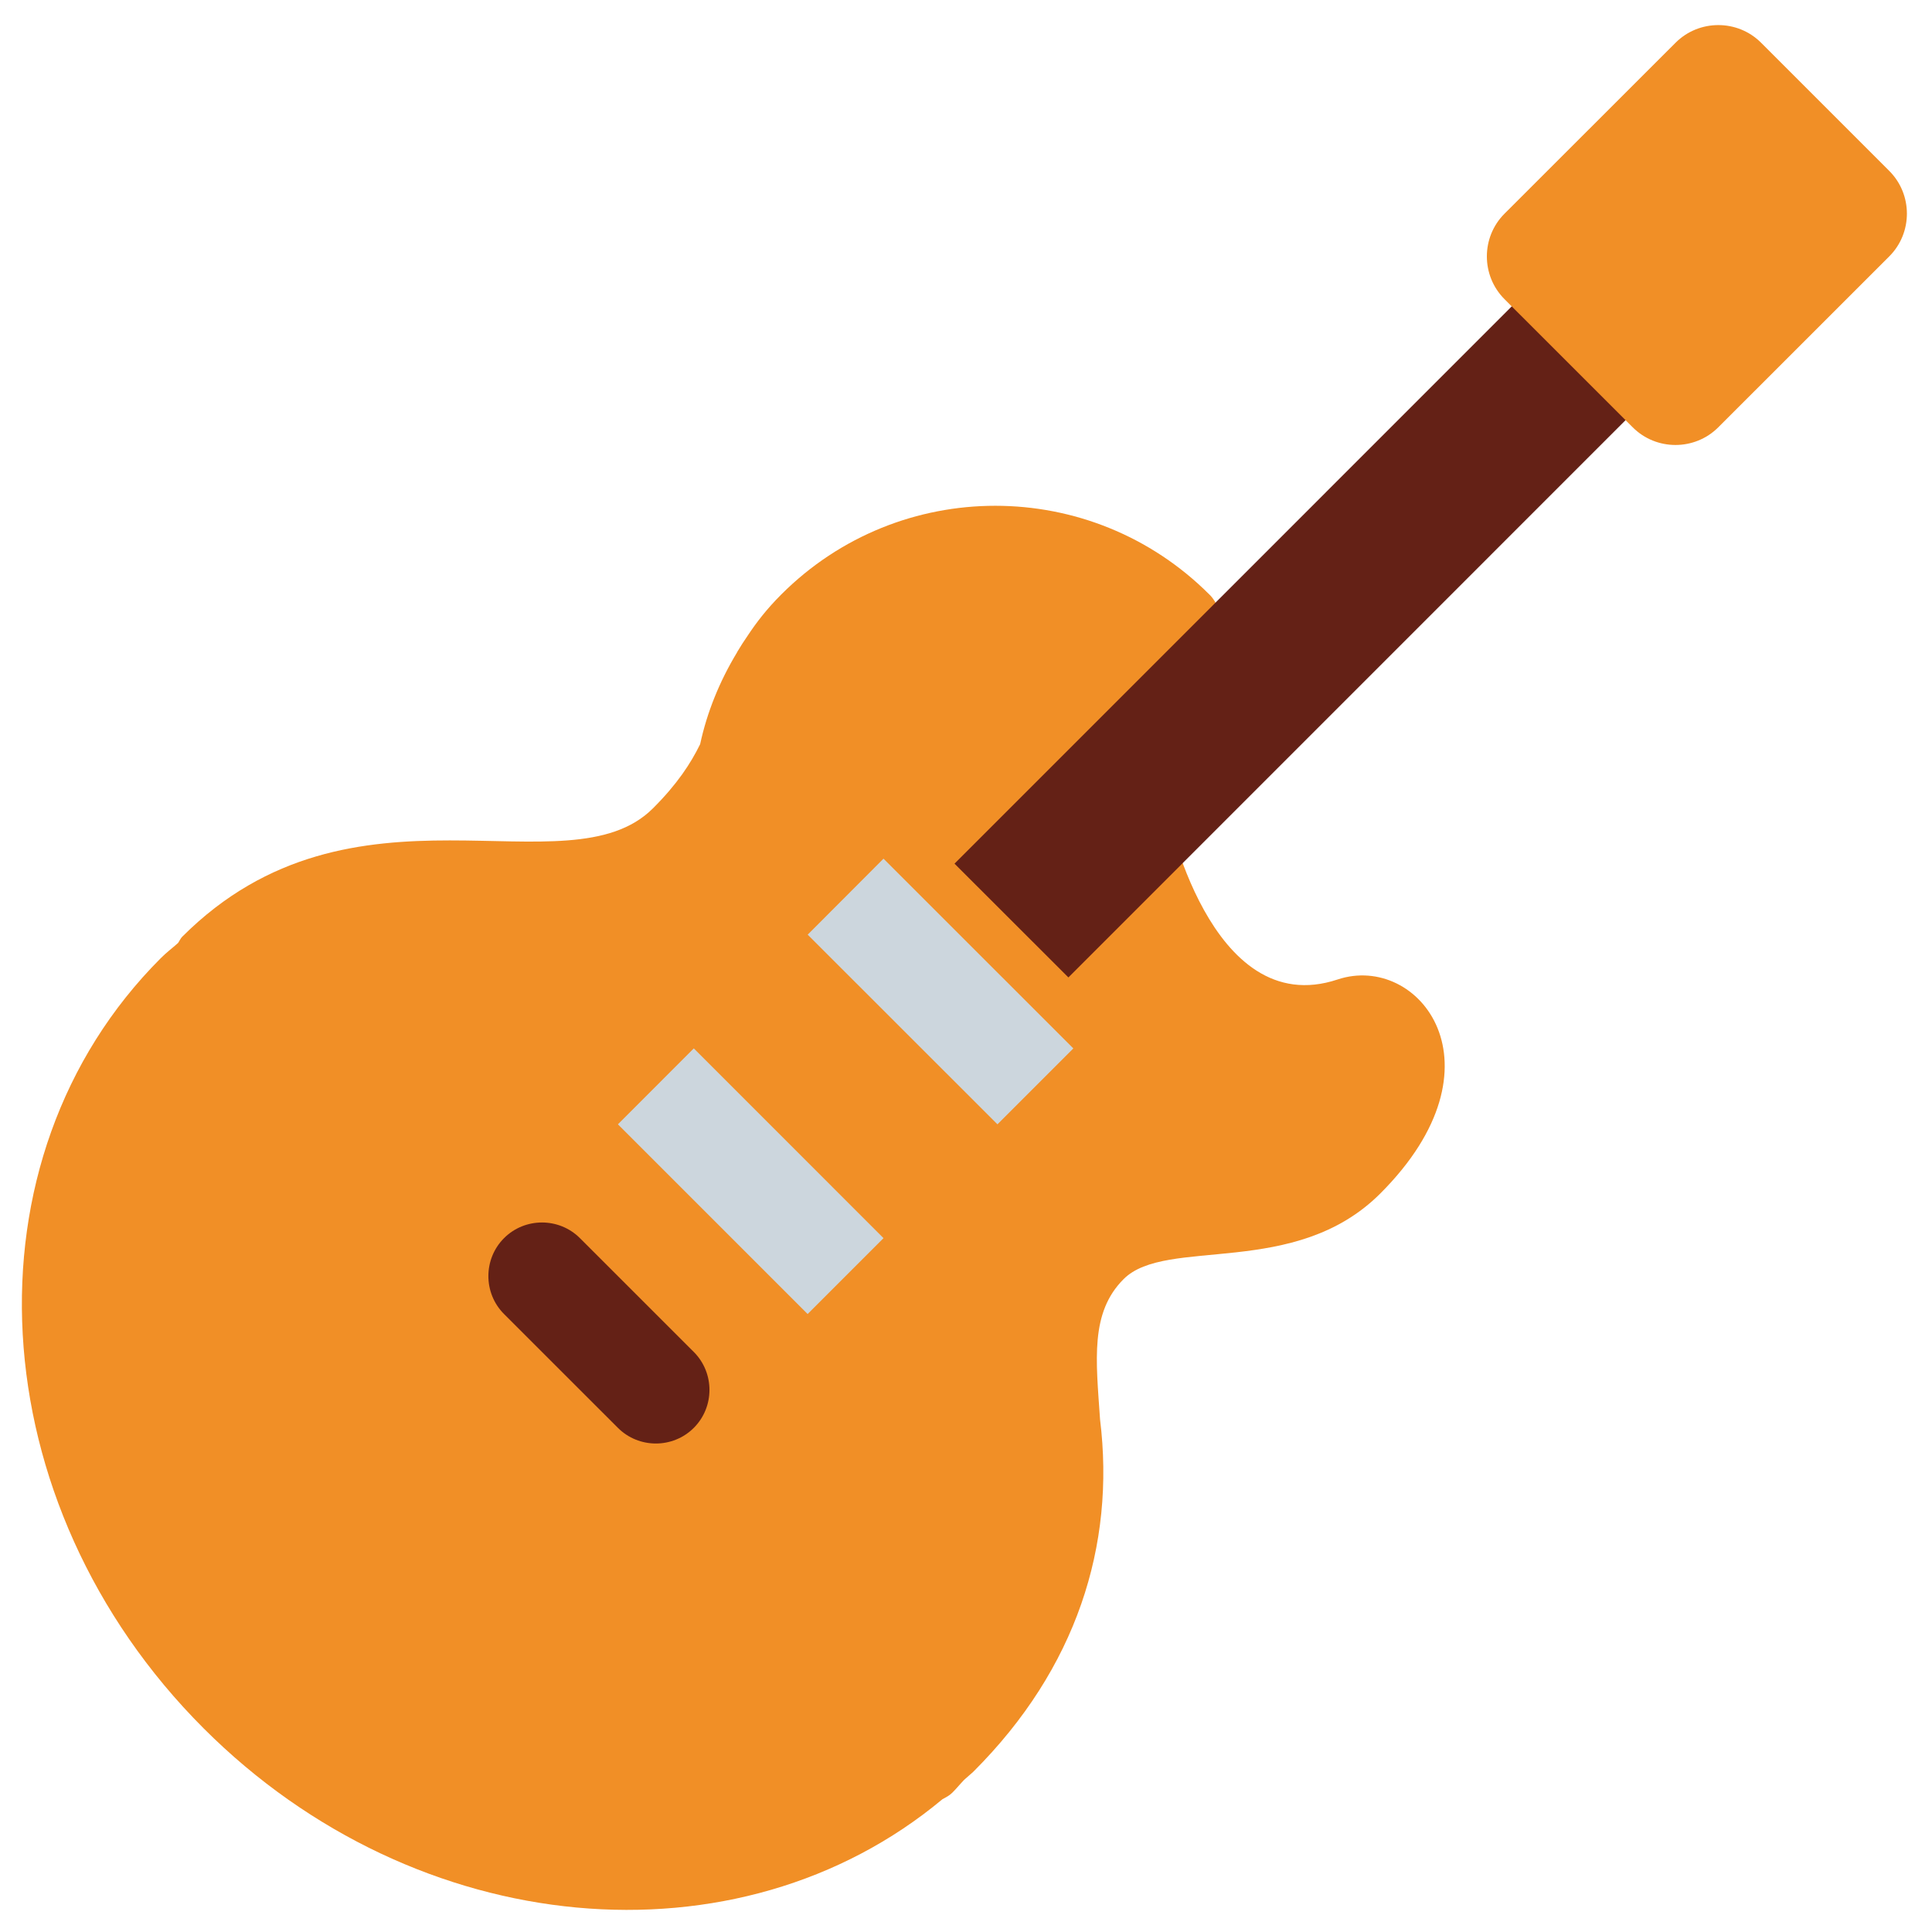
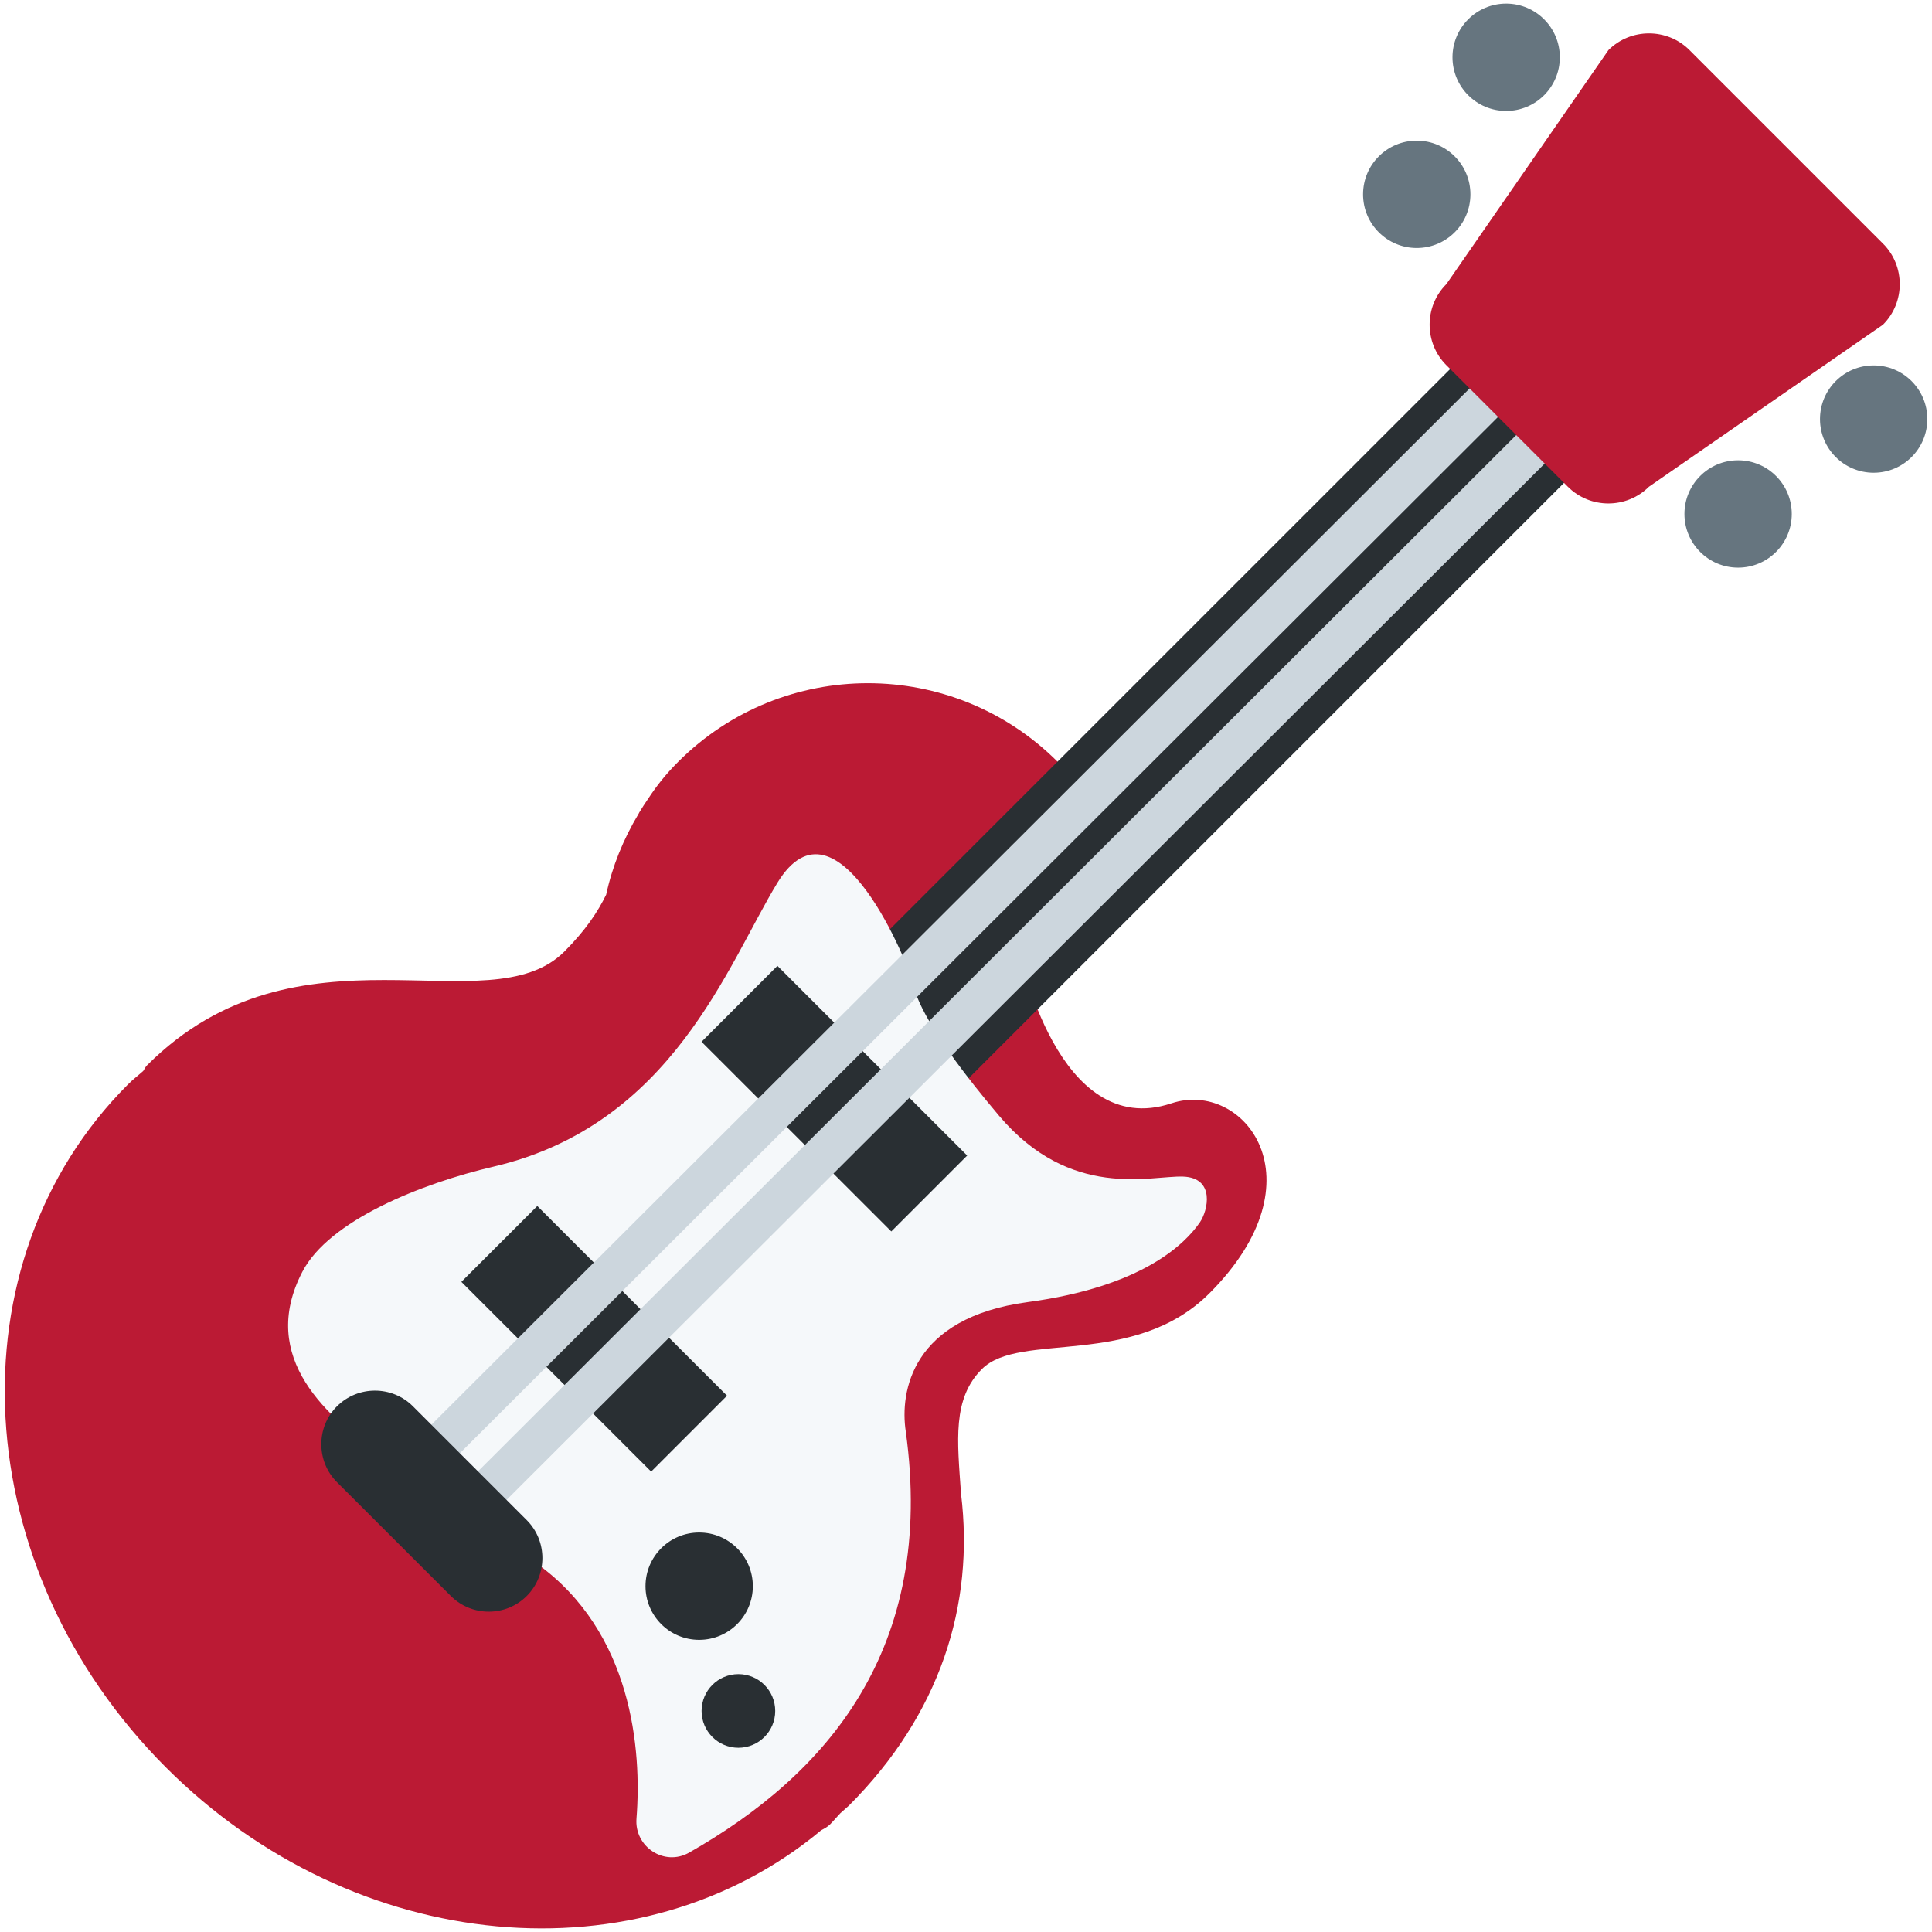
<svg xmlns="http://www.w3.org/2000/svg" viewBox="0 0 36 36">
-   <path fill="#F18F26" d="M24.925 18.251c-2.392.797-3.189-3.189-3.189-3.189S22.824 13.971 22 13c1.283-1.282.533-1.924.533-1.924-2.203-2.202-5.772-2.202-7.974 0-.278.278-.466.526-.624.764-.068.097-.13.196-.191.296-.005.01-.01.021-.016.03-.322.535-.554 1.107-.682 1.701-.176.359-.427.744-.879 1.195-1.595 1.594-5.581-.797-8.771 2.392-.033.033-.051.078-.078.117-.106.095-.218.178-.321.282-3.743 3.743-3.386 10.169.798 14.353 3.974 3.975 9.968 4.487 13.767 1.319.066-.035.132-.069.185-.123.081-.081.142-.158.218-.237.06-.056.123-.104.181-.161 1.909-1.91 2.641-4.206 2.352-6.553-.076-1.116-.187-1.991.439-2.617.797-.797 3.189 0 4.783-1.595 2.393-2.392.718-4.491-.795-3.988z" />
-   <path fill="#642116" d="M17.786 16.093L29.928 3.95l2.12 2.121-12.14 12.142z" />
-   <path fill="#F18F26" d="M35.204 3.185c.438.438.438 1.155-.001 1.593l-3.186 3.185c-.439.438-1.155.438-1.593 0l-2.39-2.389c-.438-.438-.438-1.155.001-1.593L31.222.796c.438-.438 1.155-.438 1.593 0l2.389 2.389z" />
-   <path fill="#CCD6DD" d="M15.05 17.416L16.463 16 20 19.536l-1.414 1.414zm-3.536 3.534l1.414-1.415 3.535 3.536-1.414 1.414z" />
-   <path fill="#642116" d="M12.928 25.192c.389.389.389 1.025 0 1.414s-1.025.389-1.414 0l-2.122-2.121c-.389-.389-.389-1.025 0-1.414s1.025-.389 1.414 0l2.122 2.121z" />
+   <path fill="#BB1A34" d="M21.828 20.559C19.707 21.266 19 17.731 19 17.731s.965-.968.235-1.829c1.138-1.137.473-1.707.473-1.707-1.954-1.953-5.119-1.953-7.071 0-.246.246-.414.467-.553.678-.061.086-.115.174-.17.262l-.014.027c-.285.475-.491.982-.605 1.509-.156.319-.379.659-.779 1.06-1.414 1.414-4.949-.707-7.778 2.121-.029.029-.045.069-.069.104-.094.084-.193.158-.284.25-3.319 3.319-3.003 9.018.708 12.728 3.524 3.525 8.84 3.979 12.209 1.17.058-.031.117-.061.165-.109.071-.072.126-.14.193-.21.053-.049.109-.093.161-.143 1.693-1.694 2.342-3.73 2.086-5.811-.068-.99-.165-1.766.39-2.321.707-.707 2.828 0 4.242-1.414 2.117-2.122.631-3.983-.711-3.537z" />
+   <path fill="#292F33" d="M14.987 18.91L30.326 3.572l2.121 2.122-15.339 15.339z" />
+   <path fill="#F5F8FA" d="M10.001 29.134c1.782 1.277 1.959 3.473 1.859 4.751-.042.528.519.898.979.637 2.563-1.456 4.602-3.789 4.038-7.853-.111-.735.111-2.117 2.272-2.406 2.161-.29 2.941-1.099 3.208-1.485.153-.221.29-.832-.312-.854-.601-.022-2.094.446-3.431-1.136-1.337-1.582-1.559-2.228-1.604-2.473-.045-.245-1.409-3.694-2.525-1.864-.927 1.521-1.958 4.509-5.287 5.287-1.355.316-3.069 1.005-3.564 1.96-.832 1.604.46 2.725 1.574 3.483 1.115.757 2.793 1.953 2.793 1.953z" />
+   <path fill="#292F33" d="M13.072 19.412l1.414-1.415 3.536 3.535-1.414 1.414zm-4.475 4.474l1.415-1.414 3.535 3.535-1.414 1.414z" />
+   <path fill="#CCD6DD" d="M7.396 27.189L29.198 5.427l.53.531L7.927 27.72zm.869.868L30.067 6.296l.53.531L8.796 28.59z" />
+   <path fill="#292F33" d="M9.815 28.325c.389.389.389 1.025 0 1.414s-1.025.389-1.414 0l-2.122-2.121c-.389-.389-.389-1.025 0-1.414h.001c.389-.389 1.025-.389 1.414 0l2.121 2.121z" />
+   <circle fill="#292F33" cx="13.028" cy="29.556" r="1" />
+   <path fill="#292F33" d="M14.445 31.881c0 .379-.307.686-.686.686-.379 0-.686-.307-.686-.686 0-.379.307-.686.686-.686.379 0 .686.307.686.686z" />
+   <path fill="#BB1A34" d="M35.088 4.54c.415.415.415 1.095-.001 1.51l-4.362 3.02c-.416.415-1.095.415-1.51 0L26.95 6.804c-.415-.415-.415-1.095.001-1.51l3.02-4.361c.416-.415 1.095-.415 1.51 0l3.607 3.607z" />
+   <circle fill="#66757F" cx="32.387" cy="9.577" r="1" />
+   <circle fill="#66757F" cx="34.913" cy="7.809" r="1" />
+   <circle fill="#66757F" cx="26.399" cy="3.621" r="1" />
+   <circle fill="#66757F" cx="28.065" cy="1.067" r="1" />
</svg>
